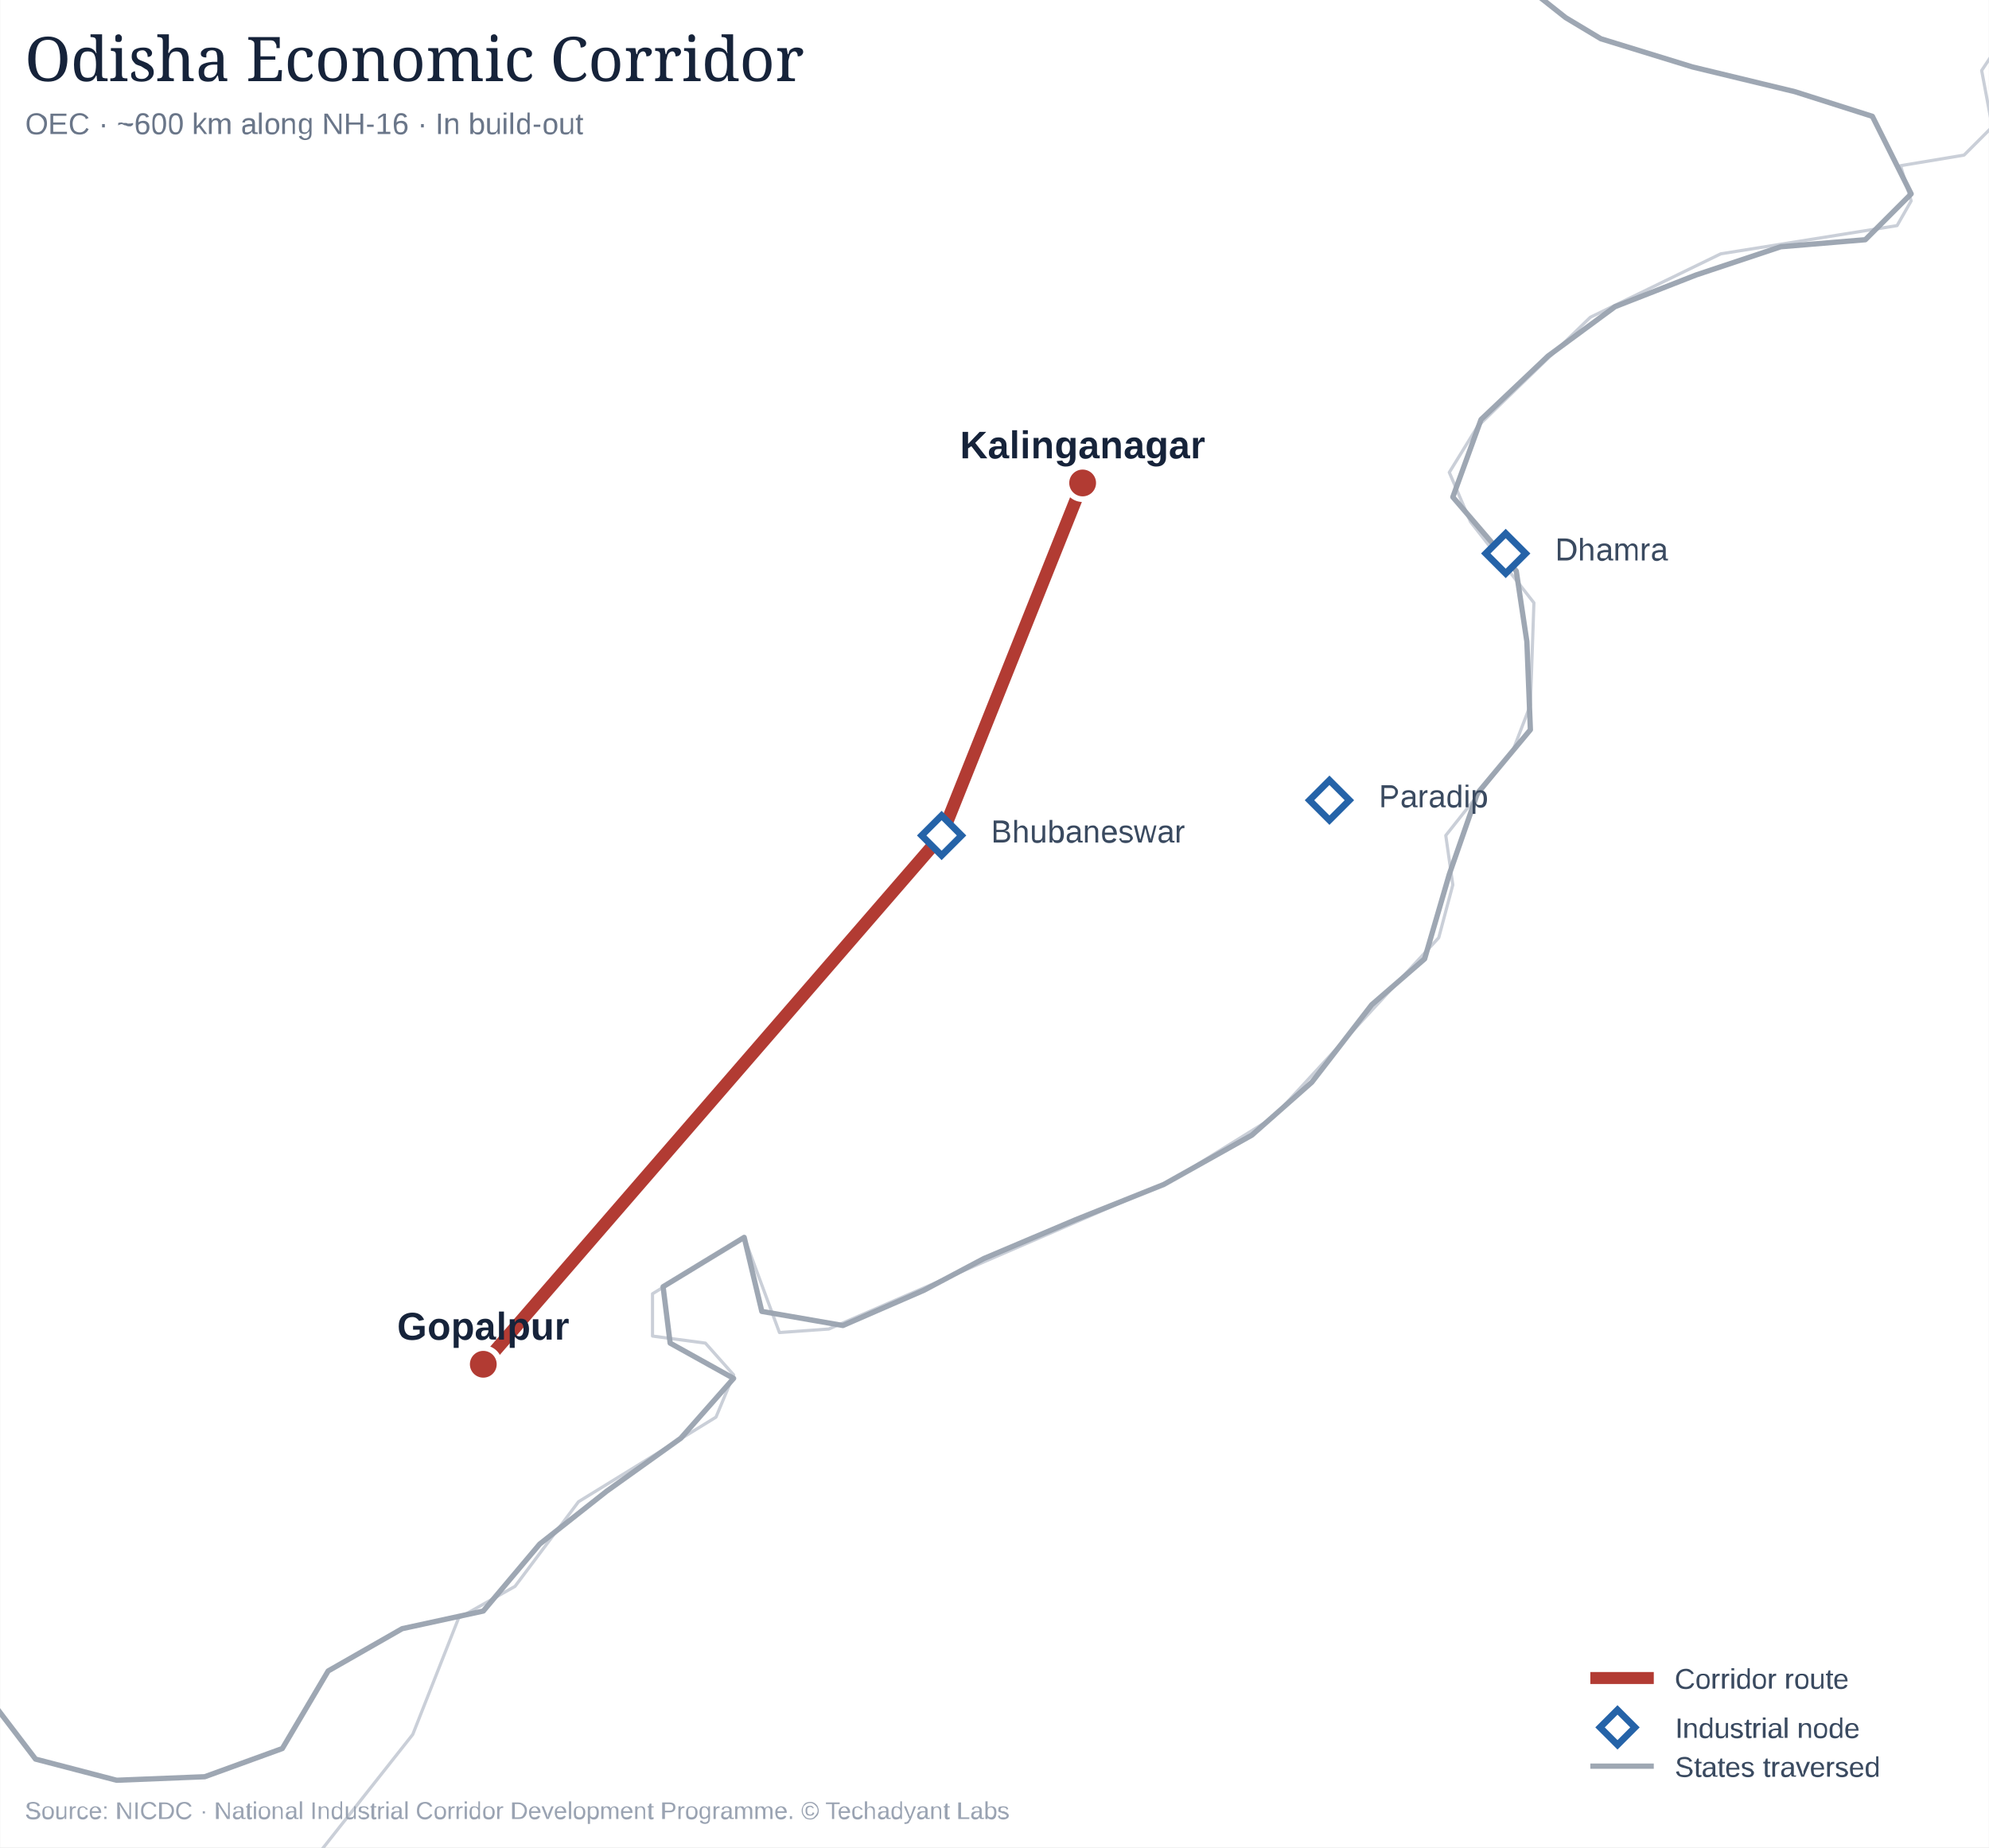
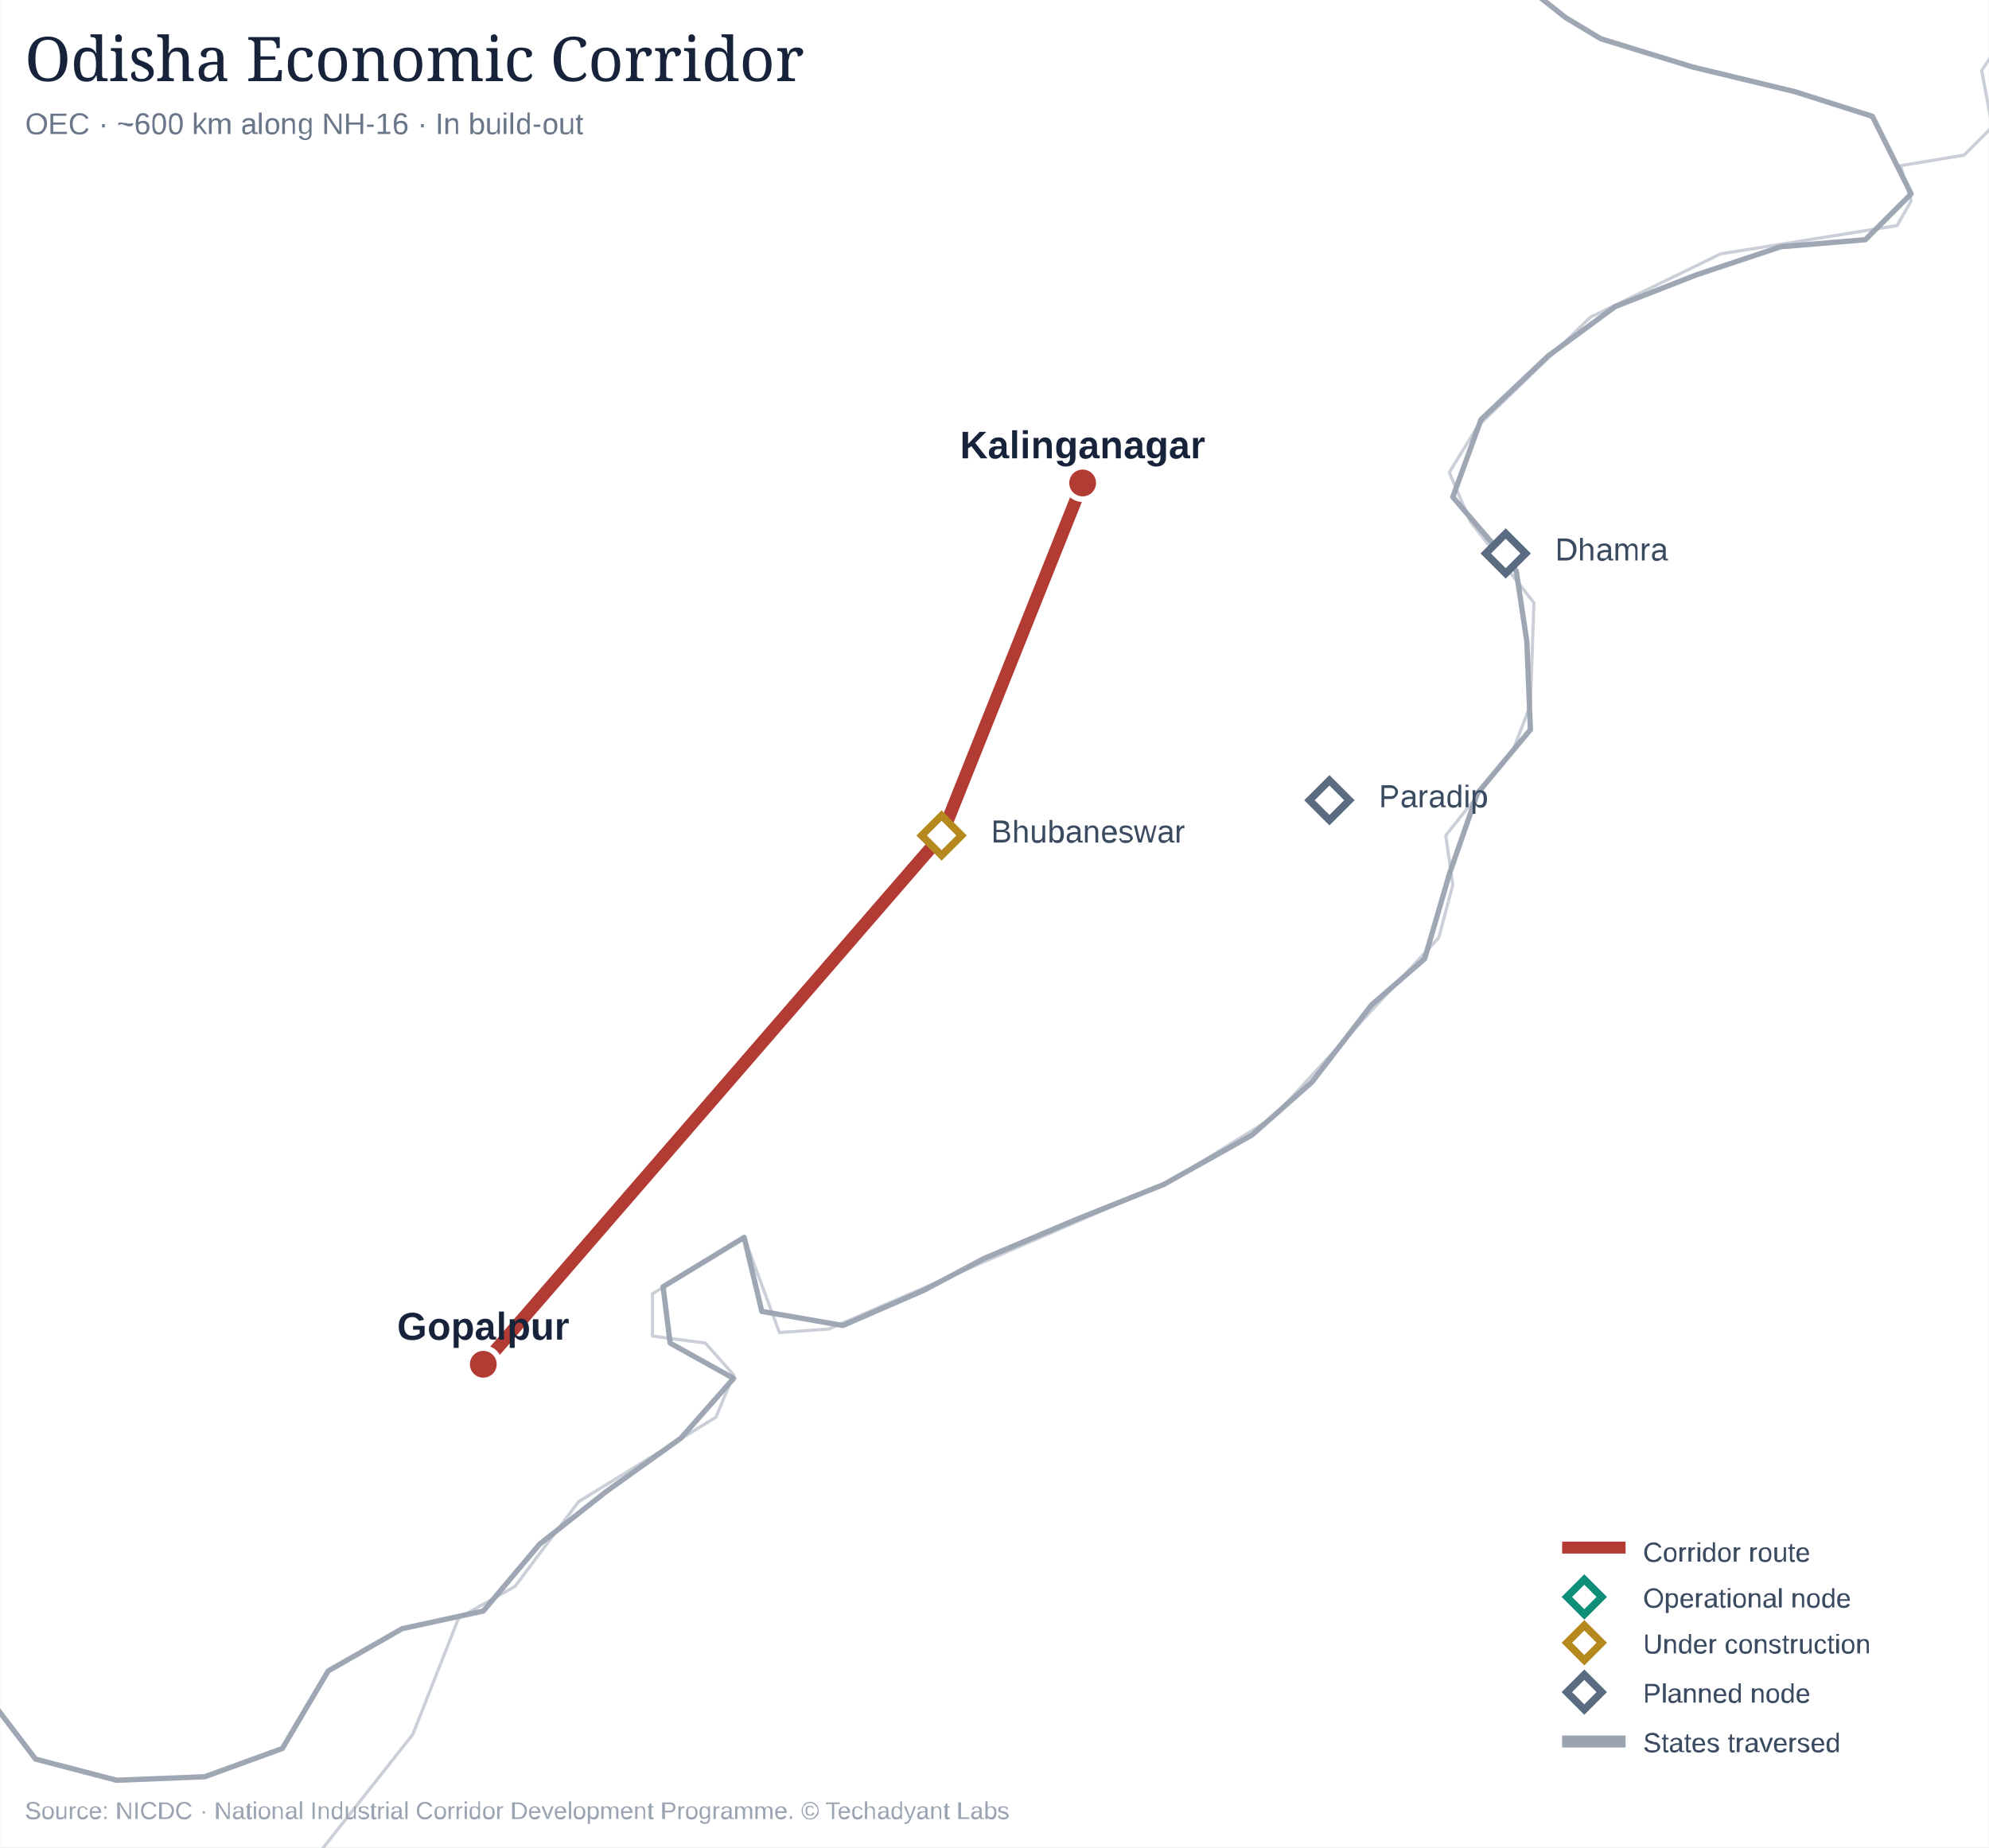
<svg xmlns="http://www.w3.org/2000/svg" width="1180" height="1096" viewBox="268.3 307.3 56.4 52.4" role="img" aria-label="Map of the Odisha Economic Corridor">
  <rect x="268.3" y="307.3" width="56.4" height="52.4" fill="#FFFFFF" />
  <path d="M79.2,265.3 L79.1,266.6 L78.3,268.0 L78.4,269.3 L79.6,270.4 L77.1,271.2 L74.9,272.7 L73.5,272.1 L72.8,269.4 L70.1,270.2 L65.4,270.9 L63.9,273.2 L61.1,272.6 L57.2,270.3 L55.8,270.1 L54.4,270.7 L52.8,270.9 L50.1,270.1 L47.3,270.2 L46.3,269.3 L44.8,269.7 L44.8,272.3 L43.6,275.1 L37.4,274.0 L36.7,274.6 L36.0,276.4 L36.0,279.2 L34.9,280.0 L35.7,281.1 L37.1,281.3 L41.8,277.8 L43.4,277.3 L44.2,278.2 L43.3,279.0 L39.1,281.2 L38.4,282.5 L39.1,283.7 L42.6,288.4 L46.4,291.2 L52.6,294.7 L57.4,295.4 L59.2,293.6 L62.6,294.2 L63.7,294.0 L63.9,292.8 L65.4,291.9 L66.7,292.5 L68.3,292.0 L69.4,290.2 L70.9,290.9 L70.9,292.3 L68.5,294.0 L66.2,296.0 L65.5,297.2 L64.3,298.0 L61.1,298.2 L60.2,299.0 L56.0,300.5 L54.4,300.0 L51.9,301.0 L50.4,301.0 L49.1,298.5 L46.0,299.0 L45.5,300.3 L46.1,304.9 L46.8,305.9 L54.5,313.3 L57.8,317.0 L58.8,319.3 L60.7,322.0 L67.2,328.2 L69.7,328.4 L72.2,329.8 L73.8,329.8 L75.0,329.2 L77.9,329.2 L82.4,327.6 L84.6,326.4 L87.4,325.9 L90.3,323.9 L91.7,323.7 L93.9,320.0 L95.9,317.8 L95.0,314.9 L95.5,312.3 L95.0,310.7 L96.6,306.4 L97.2,305.4 L98.7,305.4 L100.2,305.9 L100.6,306.9 L99.0,307.4 L98.2,308.2 L98.1,310.0 L98.9,310.8 L100.4,310.9 L100.1,312.4 L99.0,313.0 L98.4,313.9 L99.5,315.2 L102.6,315.0 L103.3,316.0 L100.5,317.2 L100.4,318.6 L99.7,320.0 L98.7,320.4 L98.8,322.1 L100.7,325.9 L102.6,333.3 L100.4,337.1 L99.9,340.0 L98.5,343.1 L99.0,345.8 L100.0,347.0 L99.9,349.7 L100.8,350.6 L100.2,351.7 L100.3,356.8 L100.8,356.9 L101.8,355.4 L103.0,354.8 L104.0,355.2 L102.7,356.1 L102.2,357.0 L102.7,358.4 L101.2,358.8 L100.5,359.7 L101.6,362.9 L100.6,364.5 L102.6,367.8 L103.0,370.4 L104.9,374.8 L105.1,377.6 L104.7,379.2 L105.9,381.0 L105.8,382.7 L106.4,383.9 L106.3,388.4 L106.9,391.3 L107.1,394.1 L109.1,400.0 L109.7,402.9 L111.3,405.1 L111.1,405.4 L113.0,409.7 L114.6,409.8 L114.8,410.4 L113.6,411.0 L113.9,412.2 L115.1,413.6 L116.4,416.4 L118.2,418.9 L118.6,420.1 L120.0,420.6 L121.1,421.7 L121.2,423.9 L122.4,424.7 L123.4,430.4 L124.9,433.4 L126.1,437.6 L125.9,439.1 L126.8,446.4 L132.0,459.1 L133.5,461.1 L136.9,464.0 L139.7,467.3 L140.8,470.7 L144.1,476.9 L144.5,480.0 L145.8,484.3 L147.9,488.2 L149.1,488.7 L150.0,490.0 L148.4,491.1 L150.4,497.2 L151.3,503.2 L152.1,504.5 L152.3,507.2 L154.2,509.8 L154.5,511.0 L155.3,512.4 L160.0,516.2 L162.4,517.6 L162.6,519.0 L165.0,521.1 L166.7,521.0 L169.0,522.5 L171.9,523.1 L178.1,519.2 L182.1,517.3 L183.1,510.0 L183.7,508.5 L184.8,507.7 L186.1,507.1 L187.7,507.1 L190.4,506.2 L196.8,505.6 L197.7,504.9 L196.3,502.4 L194.9,501.2 L194.9,500.4 L196.1,497.1 L200.0,492.8 L199.5,491.5 L201.2,488.8 L206.9,489.1 L210.1,488.3 L211.0,487.7 L210.1,484.6 L210.2,481.6 L209.5,477.4 L209.6,474.5 L208.2,470.2 L209.2,469.0 L208.3,466.3 L210.1,460.5 L212.7,459.1 L214.2,456.7 L213.8,455.3 L212.9,454.0 L216.3,451.3 L216.8,449.7 L218.2,447.3 L218.2,444.2 L217.4,441.5 L216.3,440.4 L214.3,439.7 L214.0,438.5 L215.3,438.3 L216.8,439.0 L216.9,438.0 L216.3,435.0 L213.6,429.2 L215.4,426.9 L215.4,426.1 L213.2,418.0 L212.8,413.7 L214.8,411.8 L216.9,408.1 L219.6,405.9 L220.6,405.6 L222.3,405.5 L223.7,406.1 L224.5,407.2 L226.0,407.7 L228.7,404.1 L229.7,403.4 L229.9,401.6 L230.9,400.9 L231.6,397.6 L232.4,397.0 L233.9,396.5 L236.4,397.9 L238.1,397.8 L240.9,397.1 L245.2,395.2 L247.5,393.5 L248.1,392.6 L248.1,390.7 L247.3,386.1 L254.5,381.4 L258.5,380.0 L262.4,376.6 L263.7,371.3 L267.3,368.4 L271.6,366.1 L273.6,364.6 L280.0,356.5 L281.3,353.2 L282.9,352.3 L284.7,349.9 L288.6,347.5 L289.1,346.3 L288.3,345.4 L286.8,345.2 L286.8,344.0 L289.4,342.4 L290.4,345.1 L291.8,345.0 L301.5,340.8 L304.4,339.0 L309.1,333.9 L309.5,332.4 L309.3,331.0 L311.2,328.6 L311.7,327.3 L311.8,324.4 L310.0,322.1 L309.4,320.7 L310.2,319.4 L313.4,316.3 L317.1,314.5 L322.1,313.7 L322.5,313.0 L322.2,312.0 L324.0,311.7 L324.8,310.9 L324.5,309.3 L325.3,308.1 L326.7,308.2 L327.1,309.3 L327.1,310.7 L328.5,311.0 L330.0,311.0 L331.3,310.3 L333.4,308.1 L336.1,309.3 L337.4,309.2 L338.2,308.2 L338.6,305.2 L338.4,303.7 L336.9,300.9 L336.8,297.9 L335.5,295.4 L335.7,292.6 L335.0,289.8 L336.0,288.7 L335.9,287.2 L335.0,286.3 L333.2,285.9 L332.6,285.3 L333.2,284.2 L333.3,282.6 L332.5,281.2 L331.1,280.9 L330.0,280.0 L329.7,278.3 L330.2,277.1 L332.1,274.8 L331.6,269.1 L325.4,268.4 L323.1,264.9 L323.3,262.2 L326.4,261.2 L326.8,258.3 L327.5,257.2 L330.4,256.4 L333.3,256.4 L334.4,255.5 L333.9,252.3 L332.5,251.9 L331.5,251.2 L331.2,249.7 L328.4,249.8 L326.9,249.0 L326.4,247.9 L325.3,247.0 L321.6,244.5 L322.8,242.3 L321.6,241.5 L324.5,239.3 L325.3,238.9 L325.5,239.1 L326.7,237.8 L326.0,236.0 L328.8,240.2 L330.1,241.1 L331.3,240.8 L330.5,239.3 L330.8,238.7 L332.4,239.3 L333.5,238.5 L334.4,238.9 L337.4,242.6 L339.0,243.0 L342.0,242.8 L342.0,241.2 L342.6,240.8 L344.4,241.9 L344.1,245.2 L345.4,248.5 L343.7,250.8 L344.8,253.6 L347.7,254.0 L349.2,254.7 L354.8,255.3 L356.6,255.0 L357.3,254.1 L358.5,253.7 L359.2,254.4 L360.7,254.6 L362.5,254.5 L363.9,253.6 L364.9,253.5 L366.5,254.3 L370.9,254.8 L372.6,254.5 L372.8,253.4 L376.2,253.2 L379.7,255.1 L379.6,255.4 L378.4,255.6 L377.5,256.6 L378.6,257.9 L379.0,259.3 L377.3,261.1 L377.2,263.3 L375.0,263.5 L375.1,266.7 L372.3,266.7 L370.2,268.8 L367.3,269.7 L366.4,270.7 L364.6,276.5 L364.7,278.0 L366.6,281.7 L367.7,286.6 L368.5,287.1 L369.4,286.3 L369.5,285.0 L370.6,286.1 L371.0,287.8 L371.8,288.5 L373.6,288.8 L374.6,288.2 L375.4,286.7 L375.1,283.7 L374.4,282.6 L376.2,280.3 L376.9,277.1 L379.4,276.0 L379.7,275.3 L380.4,277.7 L381.2,278.6 L381.5,281.7 L383.6,285.4 L382.4,288.5 L382.7,289.5 L384.8,292.2 L386.0,301.3 L385.9,304.0 L386.4,305.3 L387.5,306.2 L389.3,304.7 L390.8,305.6 L392.3,305.9 L393.3,303.3 L395.0,300.7 L394.6,294.6 L392.4,287.6 L393.1,286.6 L394.8,286.2 L396.9,285.0 L397.0,283.8 L397.2,281.0 L395.7,279.0 L396.6,277.9 L396.9,273.3 L396.4,270.8 L399.2,269.2 L400.5,270.2 L401.2,270.0 L403.8,270.4 L404.7,270.9 L405.9,270.3 L406.7,269.1 L406.2,267.7 L407.4,264.8 L408.1,261.9 L409.0,261.1 L409.9,257.9 L411.9,254.1 L411.8,251.1 L410.1,249.0 L409.6,247.6 L411.0,245.7 L412.7,244.7 L414.7,241.9 L415.4,237.5 L416.4,234.5 L414.4,227.7 L415.7,226.0 L417.5,225.8 L419.1,224.5 L418.9,223.4 L421.3,221.6 L423.2,219.7 L425.1,218.8 L425.9,217.7 L425.9,216.5 L426.9,214.7 L432.0,213.4 L434.6,211.6 L437.4,214.8 L440.5,215.2 L441.4,214.7 L440.4,211.9 L437.8,209.8 L436.8,207.1 L440.2,204.6 L441.9,202.7 L442.5,201.1 L442.3,199.4 L441.5,198.8 L442.3,196.7 L441.8,196.3 L440.1,196.3 L437.1,195.2 L435.8,195.6 L433.2,194.3 L431.8,194.2 L427.4,195.0 L430.4,192.1 L431.3,189.2 L429.0,185.0 L428.5,184.9 L426.6,185.6 L425.8,186.8 L425.1,186.1 L425.5,184.8 L427.9,182.6 L427.7,181.6 L425.0,180.8 L424.4,179.3 L423.3,179.0 L420.5,180.0 L418.0,181.9 L415.5,185.4 L414.0,185.9 L407.9,184.6 L406.5,183.8 L404.9,181.9 L403.7,181.9 L402.1,184.8 L398.7,187.5 L397.8,190.3 L395.1,193.5 L391.7,194.8 L389.2,194.6 L387.9,195.2 L387.0,196.4 L386.6,197.8 L386.6,199.3 L385.9,200.5 L383.0,201.3 L381.5,202.2 L380.1,204.0 L378.4,205.2 L379.5,205.8 L379.8,207.3 L379.5,208.3 L376.4,209.4 L371.5,210.0 L371.1,210.9 L369.6,211.6 L367.4,209.8 L365.8,209.1 L365.1,209.6 L365.2,214.2 L365.6,215.8 L366.5,216.3 L371.5,216.5 L372.8,217.1 L372.5,221.7 L373.2,222.7 L373.7,225.2 L369.5,224.7 L368.1,225.6 L364.0,226.5 L360.7,226.6 L360.3,227.5 L355.0,228.4 L351.9,226.0 L350.5,226.2 L347.9,227.6 L347.5,228.8 L345.7,228.4 L343.2,230.1 L343.0,229.6 L340.2,229.0 L339.2,228.0 L337.8,227.3 L335.2,228.7 L334.2,228.3 L334.4,227.7 L332.1,227.1 L330.6,225.7 L329.6,223.4 L330.9,220.8 L329.8,219.7 L329.3,218.2 L330.4,213.5 L328.8,209.8 L327.7,209.2 L325.7,209.0 L321.9,211.1 L318.8,211.8 L318.9,213.3 L319.9,214.3 L320.0,215.8 L318.5,218.6 L318.8,221.6 L318.0,225.5 L320.2,229.7 L320.0,230.1 L320.7,231.4 L320.2,236.2 L319.2,237.4 L318.7,236.6 L317.3,236.2 L312.9,237.3 L308.5,237.5 L306.2,235.4 L304.8,235.2 L302.4,236.6 L300.8,236.4 L299.9,237.0 L297.4,235.0 L296.0,234.6 L294.9,235.1 L292.3,234.0 L291.1,235.0 L290.0,234.2 L288.0,231.9 L286.8,231.2 L284.2,232.2 L282.6,232.4 L280.6,230.5 L275.8,229.4 L274.9,228.8 L275.0,225.7 L274.0,224.3 L272.4,223.4 L270.1,223.5 L267.9,221.2 L266.6,221.2 L262.1,222.2 L262.6,223.4 L259.2,222.6 L257.8,223.1 L257.0,224.2 L255.8,224.5 L254.7,223.3 L250.1,222.9 L248.9,220.2 L247.8,219.7 L244.8,219.8 L243.5,219.5 L241.3,217.5 L238.0,216.7 L235.2,216.6 L231.7,214.1 L229.9,211.8 L228.4,211.3 L224.6,208.3 L220.4,207.1 L217.5,204.0 L216.3,204.1 L215.3,205.3 L212.9,204.0 L210.5,202.2 L210.8,201.2 L212.0,200.4 L212.6,199.1 L213.8,194.9 L213.0,193.7 L214.3,191.1 L215.0,188.2 L217.4,186.4 L217.5,185.1 L219.0,185.1 L219.7,184.4 L221.3,181.8 L224.1,181.3 L223.9,178.8 L221.1,178.4 L219.2,175.9 L216.4,175.6 L213.2,174.5 L212.6,171.9 L211.7,170.8 L209.0,169.7 L206.8,168.1 L205.1,167.5 L203.3,167.7 L202.2,167.5 L200.1,165.0 L199.9,163.8 L197.4,160.4 L195.9,160.5 L195.0,161.5 L194.7,163.2 L194.1,163.6 L193.2,163.0 L193.6,162.8 L192.8,159.8 L193.9,158.7 L193.9,157.9 L192.4,154.8 L192.9,153.4 L192.5,151.8 L190.5,148.2 L189.6,147.2 L189.6,142.3 L191.0,142.4 L192.2,143.5 L192.9,145.4 L193.7,146.3 L195.1,146.9 L196.5,146.5 L199.2,143.3 L201.9,143.3 L203.1,142.3 L204.0,140.7 L204.0,139.4 L200.6,134.4 L202.1,131.9 L201.5,130.7 L195.6,129.6 L195.0,128.2 L194.7,126.7 L195.2,125.4 L197.0,123.3 L194.9,119.6 L194.7,118.4 L196.2,118.1 L200.6,119.5 L201.8,118.9 L202.2,117.6 L203.4,116.6 L204.5,112.1 L207.2,111.3 L207.6,108.8 L209.2,108.9 L210.6,108.4 L211.3,107.3 L212.5,101.6 L214.5,97.4 L214.2,94.5 L209.6,90.6 L208.4,89.9 L206.7,89.8 L205.5,89.3 L204.5,88.4 L203.1,88.3 L202.5,86.6 L201.5,86.5 L196.7,89.5 L195.4,88.4 L194.1,88.1 L192.7,89.1 L187.2,90.6 L183.5,93.5 L177.0,95.3 L176.1,94.7 L175.8,93.1 L174.8,91.6 L173.1,89.9 L171.7,89.7 L168.3,90.4 L167.4,89.7 L165.9,86.9 L165.4,84.0 L163.9,83.6 L160.8,80.4 L159.2,80.3 L156.5,79.3 L154.8,77.0 L152.4,75.0 L149.9,71.5 L148.6,70.5 L148.5,69.2 L147.6,68.3 L146.3,68.7 L145.5,69.4 L144.4,68.6 L142.0,70.1 L139.8,68.0 L138.5,67.7 L137.8,70.0 L135.3,68.5 L134.2,69.6 L131.4,70.3 L130.7,71.7 L129.9,71.6 L127.6,69.8 L126.4,70.3 L125.8,71.5 L127.8,73.5 L127.2,74.4 L124.4,73.0 L122.9,72.9 L118.5,73.5 L117.3,74.2 L116.4,75.6 L115.4,76.5 L114.1,76.4 L114.0,78.4 L113.6,79.3 L112.4,79.5 L109.9,81.6 L108.9,82.8 L108.9,84.0 L109.9,85.8 L109.7,88.2 L111.0,89.1 L113.9,89.0 L115.1,88.6 L116.4,89.0 L121.7,94.6 L124.3,93.8 L124.1,95.4 L125.2,97.9 L126.4,99.0 L130.2,100.9 L128.7,103.6 L127.6,104.7 L124.9,105.0 L122.9,107.2 L120.3,108.6 L120.3,110.0 L120.9,111.4 L120.2,112.4 L121.1,115.3 L120.6,118.3 L121.7,121.0 L122.2,124.0 L122.1,125.4 L121.2,126.5 L121.1,132.3 L123.4,134.7 L128.7,136.4 L130.8,138.4 L132.5,139.2 L135.4,139.6 L135.6,142.2 L136.6,143.3 L139.5,144.4 L140.7,144.2 L142.1,145.2 L143.7,145.3 L145.1,146.6 L144.9,148.1 L144.1,149.0 L139.8,150.2 L137.2,151.8 L135.6,152.1 L134.8,152.7 L133.0,155.7 L134.7,159.6 L134.8,161.1 L133.7,162.1 L133.2,163.4 L134.0,165.9 L132.3,166.5 L131.2,167.6 L129.4,171.7 L127.0,173.5 L125.1,175.6 L124.7,176.7 L125.0,178.5 L124.6,180.1 L123.5,180.9 L122.3,181.1 L121.6,181.8 L117.2,182.9 L115.0,190.2 L113.0,192.7 L110.9,196.3 L108.0,199.7 L104.6,200.1 L103.4,200.7 L103.0,201.9 L99.9,204.9 L98.9,208.1 L98.1,209.2 L95.5,210.7 L94.6,211.8 L93.5,214.6 L92.3,215.2 L86.1,215.0 L81.3,215.8 L79.1,217.1 L77.8,214.6 L77.7,211.9 L76.3,211.0 L75.1,211.2 L70.8,213.4 L65.9,219.5 L60.4,224.0 L58.7,226.5 L58.7,229.3 L60.9,233.5 L62.4,234.1 L63.6,234.0 L64.9,235.0 L67.8,235.1 L68.5,237.5 L66.0,243.0 L66.8,246.2 L70.7,250.6 L73.6,249.9 L75.1,250.1 L75.1,251.3 L74.0,252.4 L74.3,253.8 L77.0,259.4 L77.7,262.4 L79.2,265.3Z" fill="none" stroke="#CACFD8" stroke-width="0.09" stroke-linejoin="round" />
  <path d="M233.0,373.7 L233.5,375.4 L235.8,374.6 L237.9,373.6 L240.0,372.5 L242.0,371.2 L244.4,370.8 L246.6,371.8 L248.0,369.8 L247.7,367.4 L248.0,365.0 L249.8,364.0 L250.9,366.1 L252.1,367.4 L254.3,365.8 L256.3,365.6 L258.5,365.3 L258.3,363.5 L258.0,361.1 L260.1,359.9 L262.0,358.1 L262.4,356.1 L263.7,354.1 L265.8,353.5 L266.4,354.9 L267.7,355.1 L269.3,357.2 L271.6,357.8 L274.1,357.7 L276.3,356.9 L277.6,354.7 L279.7,353.5 L282.0,353.0 L283.6,351.1 L285.5,349.6 L287.6,348.1 L289.1,346.4 L287.3,345.4 L287.1,343.8 L289.4,342.4 L289.9,344.5 L292.2,344.9 L294.5,343.9 L296.2,343.0 L298.8,341.9 L301.3,340.9 L303.8,339.5 L305.5,338.0 L307.2,335.8 L308.7,334.5 L309.4,332.1 L310.2,329.8 L311.7,328.0 L311.6,325.5 L311.3,323.5 L309.5,321.4 L310.3,319.2 L312.2,317.4 L314.1,316.0 L316.4,315.1 L318.8,314.3 L321.2,314.1 L322.5,312.8 L321.4,310.6 L319.2,309.9 L316.3,309.2 L313.7,308.4 L312.7,307.8 L310.3,305.9 L307.7,304.0 L306.2,303.2 L303.8,302.1 L300.8,300.8 L298.7,300.1 L297.3,301.6 L295.8,304.1 L295.1,304.5 L293.0,303.9 L289.9,302.9 L286.6,301.8 L284.0,300.9 L282.3,300.4 L279.2,300.0 L276.1,299.8 L274.5,299.7 L273.3,301.8 L270.9,302.0 L270.2,303.8 L269.3,305.5 L266.8,306.4 L264.6,307.6 L264.3,309.6 L263.9,311.0 L263.4,312.6 L261.4,313.9 L260.2,315.9 L260.0,318.5 L261.1,319.5 L259.5,320.4 L257.9,322.4 L256.9,323.6 L254.8,322.2 L252.5,322.7 L250.5,323.6 L249.8,326.3 L248.7,327.2 L248.2,328.5 L246.9,329.3 L246.9,331.5 L247.5,334.4 L247.4,336.1 L247.7,338.2 L248.2,340.6 L250.2,341.6 L252.5,341.7 L252.7,344.3 L250.2,344.5 L248.5,343.6 L246.4,343.1 L244.8,341.5 L242.1,341.0 L239.8,341.2 L239.4,343.3 L241.4,344.4 L242.6,346.1 L242.9,347.9 L244.0,350.3 L245.2,351.8 L244.9,354.6 L245.7,356.0 L245.4,358.3 L243.9,360.3 L242.1,361.4 L241.2,361.2 L241.6,362.9 L240.1,364.7 L237.7,366.7 L236.0,367.9 L234.3,370.0 L234.3,371.8 L233.0,373.7Z" fill="none" stroke="#9AA3B0" stroke-opacity="0.95" stroke-width="0.15" stroke-linejoin="round" />
  <path d="M 282.0,346.0 L 295.0,331.0 L 299.0,321.0" fill="none" stroke="#FFFFFF" stroke-width="0.62" stroke-linecap="round" stroke-linejoin="round" />
  <path d="M 282.0,346.0 L 295.0,331.0 L 299.0,321.0" fill="none" stroke="#B23B33" stroke-width="0.36" stroke-linecap="round" stroke-linejoin="round" />
-   <rect x="294.6" y="330.6" width="0.8" height="0.8" transform="rotate(45 295.0 331.0)" fill="#FFFFFF" stroke="#2563A8" stroke-width="0.19" />
+   <rect x="294.6" y="330.6" width="0.8" height="0.8" transform="rotate(45 295.0 331.0)" fill="#FFFFFF" stroke="#B5891E" stroke-width="0.21" />
  <text x="296.4" y="331.2" font-family="Arial" font-size="0.9" fill="#3a4a60">Bhubaneswar</text>
-   <rect x="305.6" y="329.6" width="0.8" height="0.8" transform="rotate(45 306.0 330.0)" fill="#FFFFFF" stroke="#2563A8" stroke-width="0.19" />
+   <rect x="305.6" y="329.6" width="0.8" height="0.8" transform="rotate(45 306.0 330.0)" fill="#FFFFFF" stroke="#5B6B82" stroke-width="0.21" />
  <text x="307.4" y="330.2" font-family="Arial" font-size="0.9" fill="#3a4a60">Paradip</text>
-   <rect x="310.6" y="322.6" width="0.8" height="0.8" transform="rotate(45 311.0 323.0)" fill="#FFFFFF" stroke="#2563A8" stroke-width="0.19" />
+   <rect x="310.6" y="322.6" width="0.8" height="0.8" transform="rotate(45 311.0 323.0)" fill="#FFFFFF" stroke="#5B6B82" stroke-width="0.21" />
  <text x="312.4" y="323.2" font-family="Arial" font-size="0.9" fill="#3a4a60">Dhamra</text>
  <circle cx="282.0" cy="346.0" r="0.46" fill="#B23B33" stroke="#FFFFFF" stroke-width="0.16" />
  <text x="282.0" y="345.3" font-family="Arial" font-size="1.1" font-weight="bold" fill="#16233a" text-anchor="middle">Gopalpur</text>
  <circle cx="299.0" cy="321.0" r="0.46" fill="#B23B33" stroke="#FFFFFF" stroke-width="0.16" />
  <text x="299.0" y="320.3" font-family="Arial" font-size="1.1" font-weight="bold" fill="#16233a" text-anchor="middle">Kalinganagar</text>
  <text x="269.0" y="309.6" font-family="Georgia,serif" font-size="1.75" fill="#16233a">Odisha Economic Corridor</text>
  <text x="269.0" y="311.1" font-family="Arial" font-size="0.85" fill="#6a7689">OEC · ~600 km along NH-16 · In build-out</text>
-   <line x1="313.4" y1="354.9" x2="315.2" y2="354.9" stroke="#B23B33" stroke-width="0.34" />
-   <text x="315.8" y="355.2" font-family="Arial" font-size="0.8" fill="#3a4a60">Corridor route</text>
-   <rect x="313.8" y="355.9" width="0.7" height="0.7" transform="rotate(45 314.1 356.3)" fill="#FFFFFF" stroke="#2563A8" stroke-width="0.19" />
-   <text x="315.8" y="356.6" font-family="Arial" font-size="0.8" fill="#3a4a60">Industrial node</text>
-   <line x1="313.4" y1="357.4" x2="315.2" y2="357.4" stroke="#9AA3B0" stroke-opacity="0.95" stroke-width="0.15" />
-   <text x="315.8" y="357.7" font-family="Arial" font-size="0.8" fill="#3a4a60">States traversed</text>
+   <line x1="312.6" y1="351.2" x2="314.4" y2="351.2" stroke="#B23B33" stroke-width="0.34" />
+   <text x="314.9" y="351.6" font-family="Arial" font-size="0.77" fill="#3a4a60">Corridor route</text>
+   <rect x="312.9" y="352.3" width="0.7" height="0.7" transform="rotate(45 313.3 352.6)" fill="#FFFFFF" stroke="#0F8E78" stroke-width="0.21" />
+   <text x="314.9" y="352.9" font-family="Arial" font-size="0.77" fill="#3a4a60">Operational node</text>
+   <rect x="312.9" y="353.6" width="0.7" height="0.7" transform="rotate(45 313.3 353.9)" fill="#FFFFFF" stroke="#B5891E" stroke-width="0.21" />
+   <text x="314.9" y="354.2" font-family="Arial" font-size="0.77" fill="#3a4a60">Under construction</text>
+   <rect x="312.9" y="355.0" width="0.7" height="0.7" transform="rotate(45 313.3 355.3)" fill="#FFFFFF" stroke="#5B6B82" stroke-width="0.21" />
+   <text x="314.9" y="355.6" font-family="Arial" font-size="0.77" fill="#3a4a60">Planned node</text>
+   <line x1="312.6" y1="356.7" x2="314.4" y2="356.7" stroke="#9AA3B0" stroke-width="0.34" />
+   <text x="314.9" y="357.0" font-family="Arial" font-size="0.77" fill="#3a4a60">States traversed</text>
  <text x="269.0" y="358.9" font-family="Arial" font-size="0.69" fill="#9aa3b2">Source: NICDC · National Industrial Corridor Development Programme.  © Techadyant Labs</text>
</svg>
